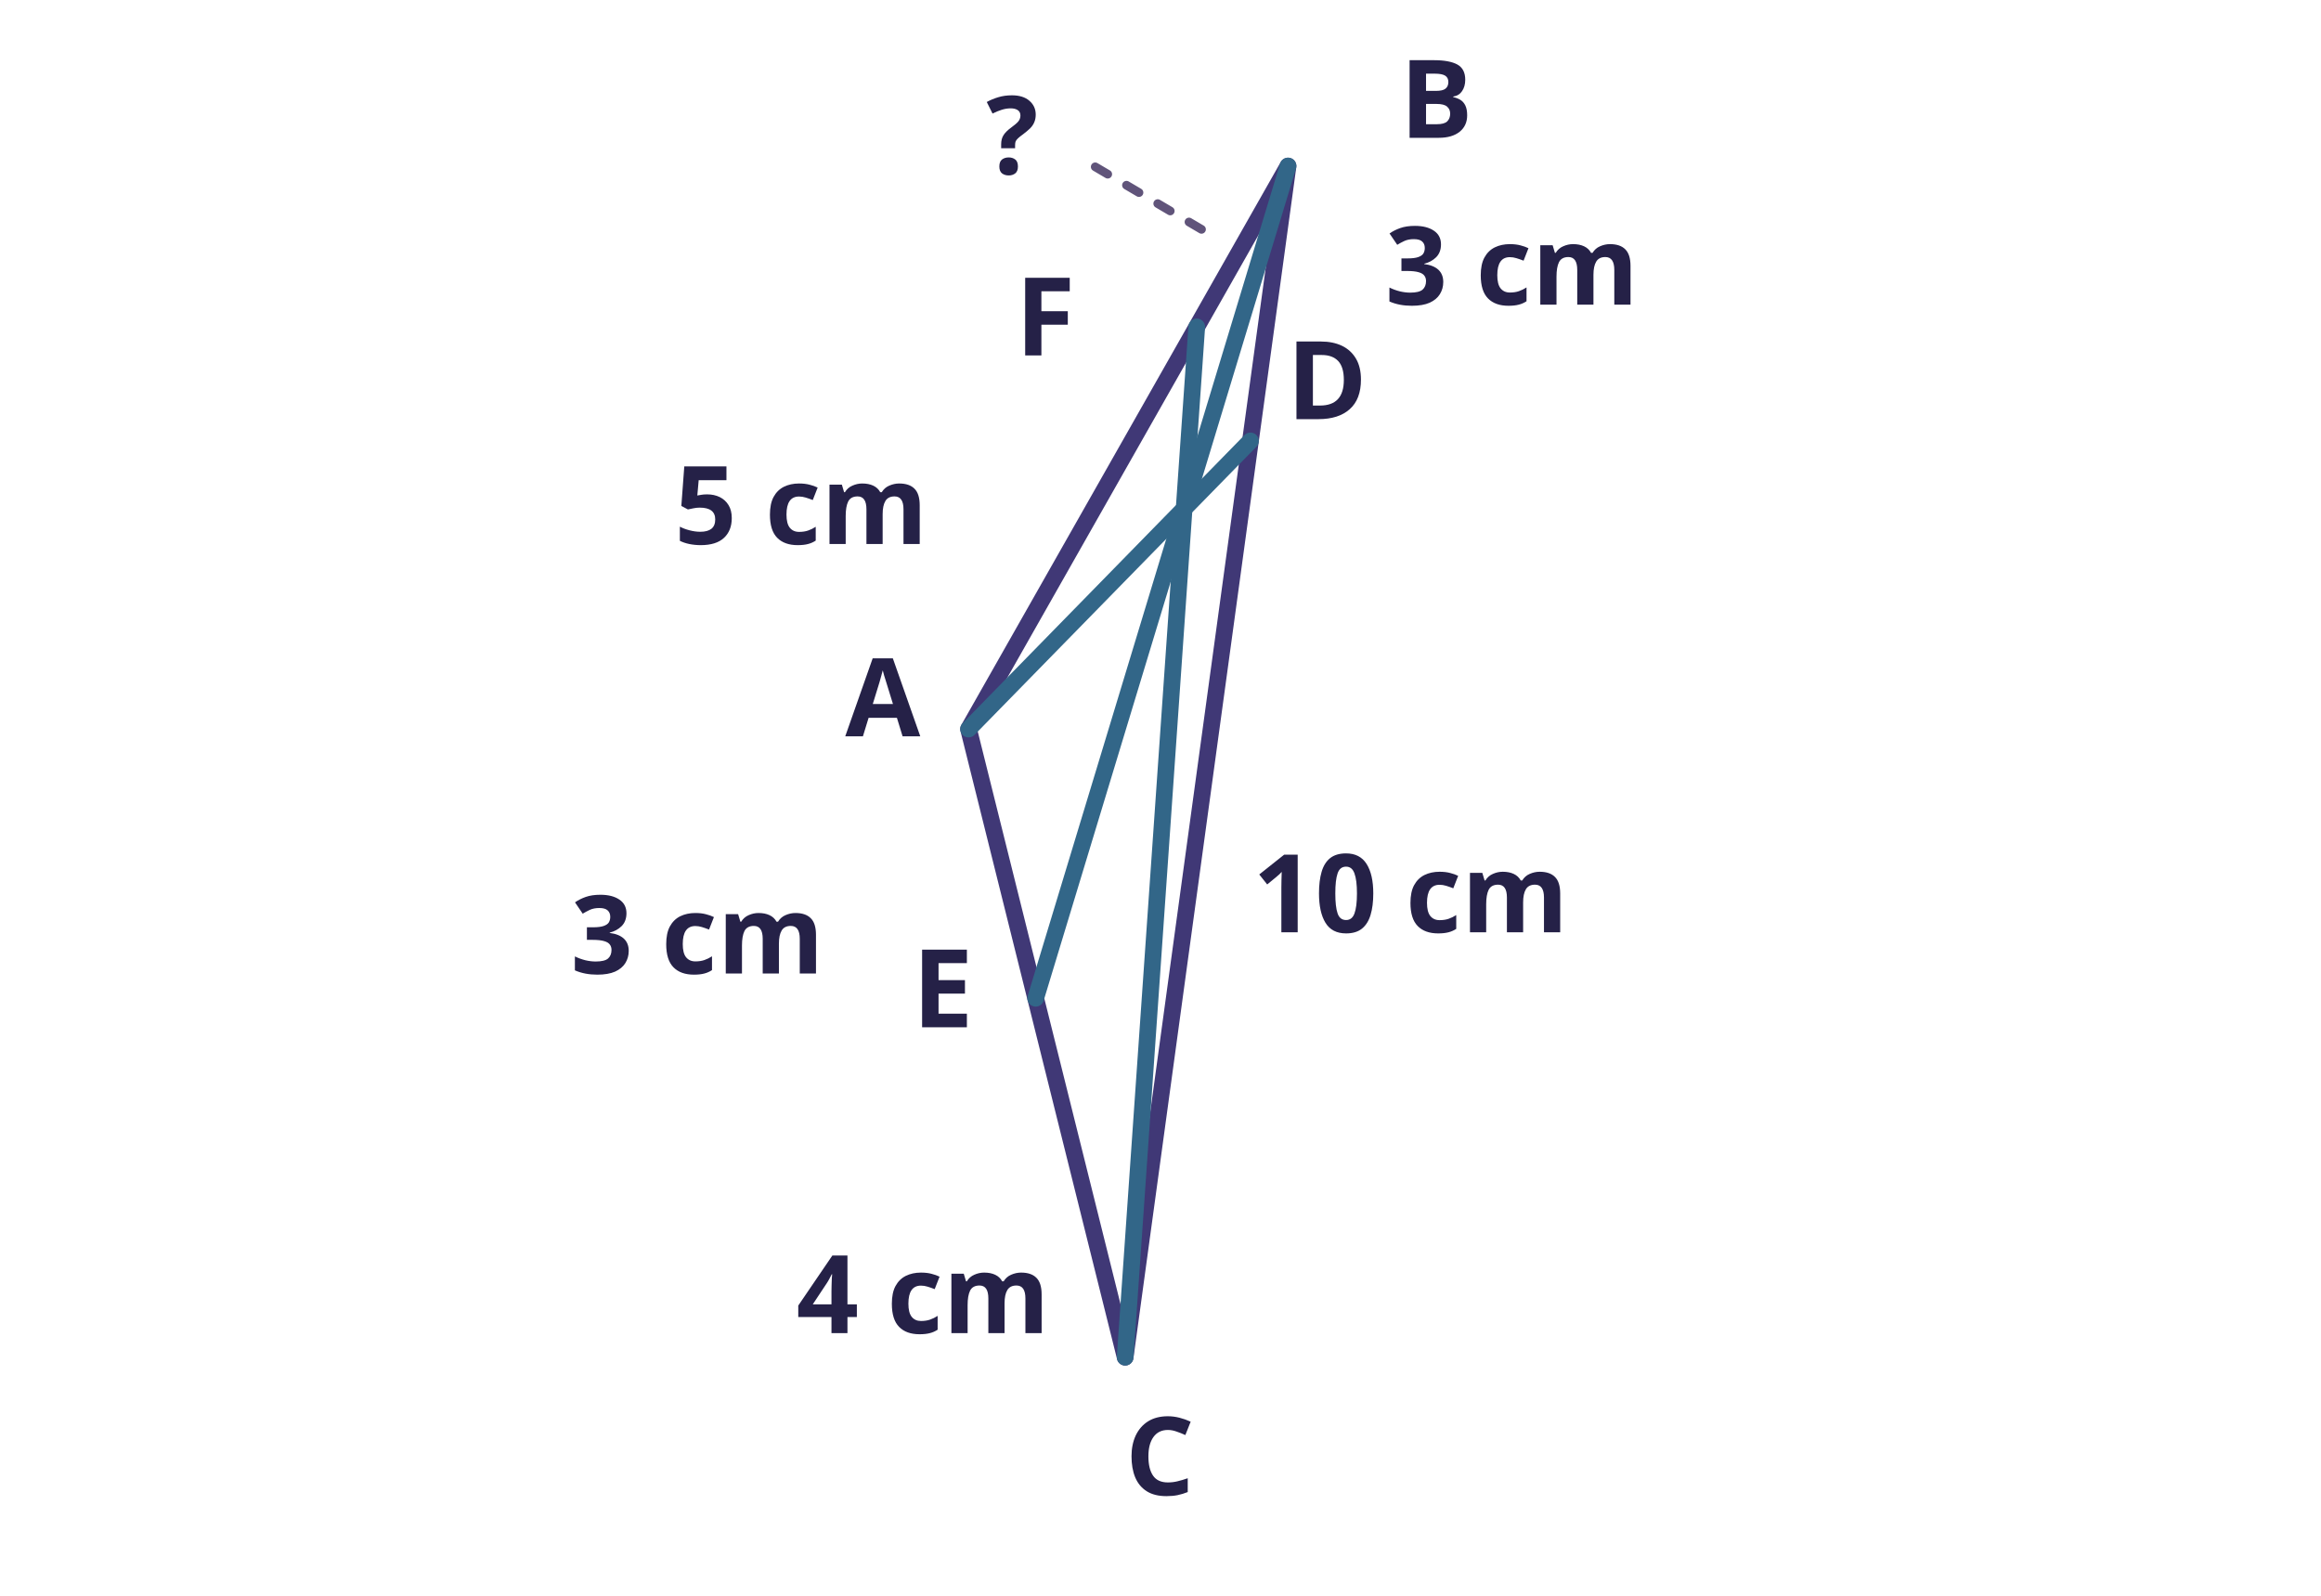
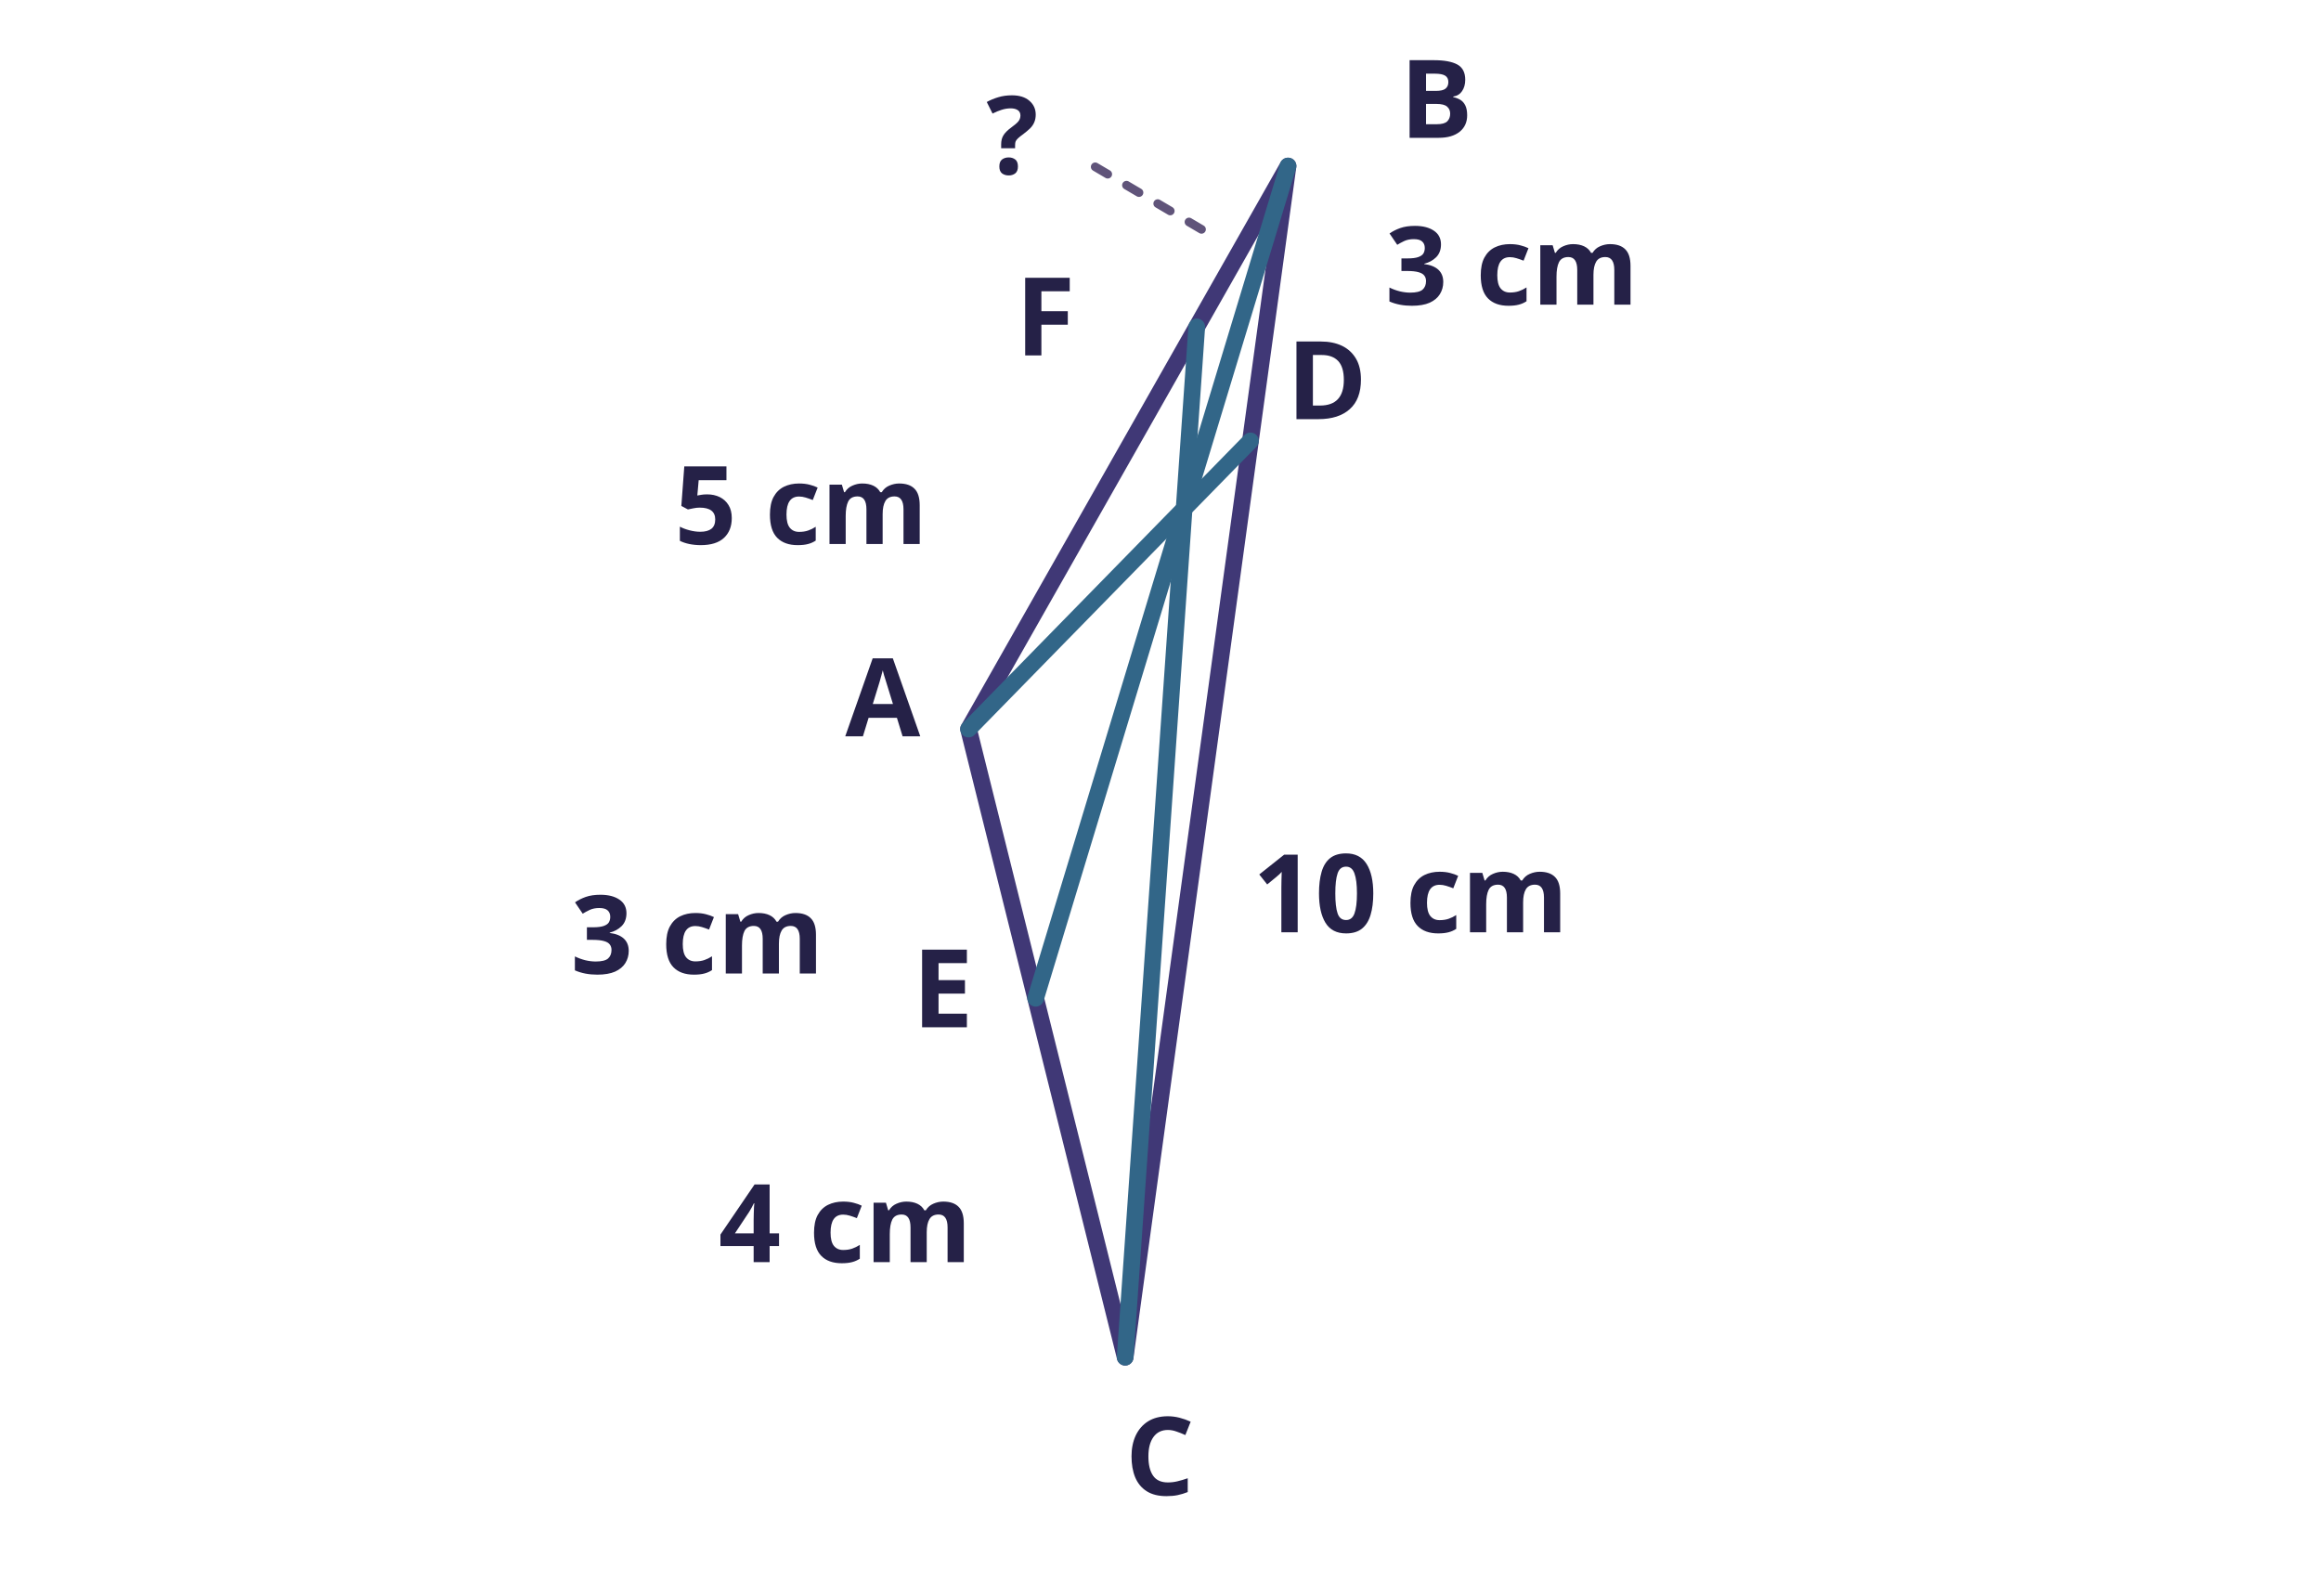
<svg xmlns="http://www.w3.org/2000/svg" viewBox="0 0 320 220" role="img" aria-labelledby="title desc">
  <g fill="none" stroke-width="2.3" stroke-linecap="round" stroke-linejoin="round">
    <path d="M133.535 100.512 L177.584 22.889 L155.127 187.111 Z" stroke="#403876" />
    <path d="M133.535 100.512 L172.402 60.786" stroke="#326688" />
    <path d="M177.584 22.889 L142.789 137.626" stroke="#326688" />
    <path d="M155.127 187.111 L164.999 45.067" stroke="#326688" />
    <path d="M151 23 L168 33" stroke="#60547a" stroke-width="1.2" stroke-dasharray="2 3" />
  </g>
  <g fill="#252147" font-family="system-ui,sans-serif" font-size="15" font-weight="600">
    <text x="116.535" y="101.512">A</text>
    <text x="193" y="19">B</text>
    <text x="155.127" y="206.111">C</text>
    <text x="177.402" y="57.786">D</text>
    <text x="125.789" y="141.626">E</text>
    <text x="140" y="49">F</text>
    <text x="93" y="75">5 cm</text>
    <text x="136" y="24">?</text>
    <text x="191" y="42">3 cm</text>
    <text x="172.728" y="128.528">10 cm</text>
    <text x="78.699" y="134.213">3 cm</text>
-     <text x="109.809" y="183.791">4 cm</text>
+     <text x="134" y="174" text-anchor="end">4 cm</text>
  </g>
</svg>
